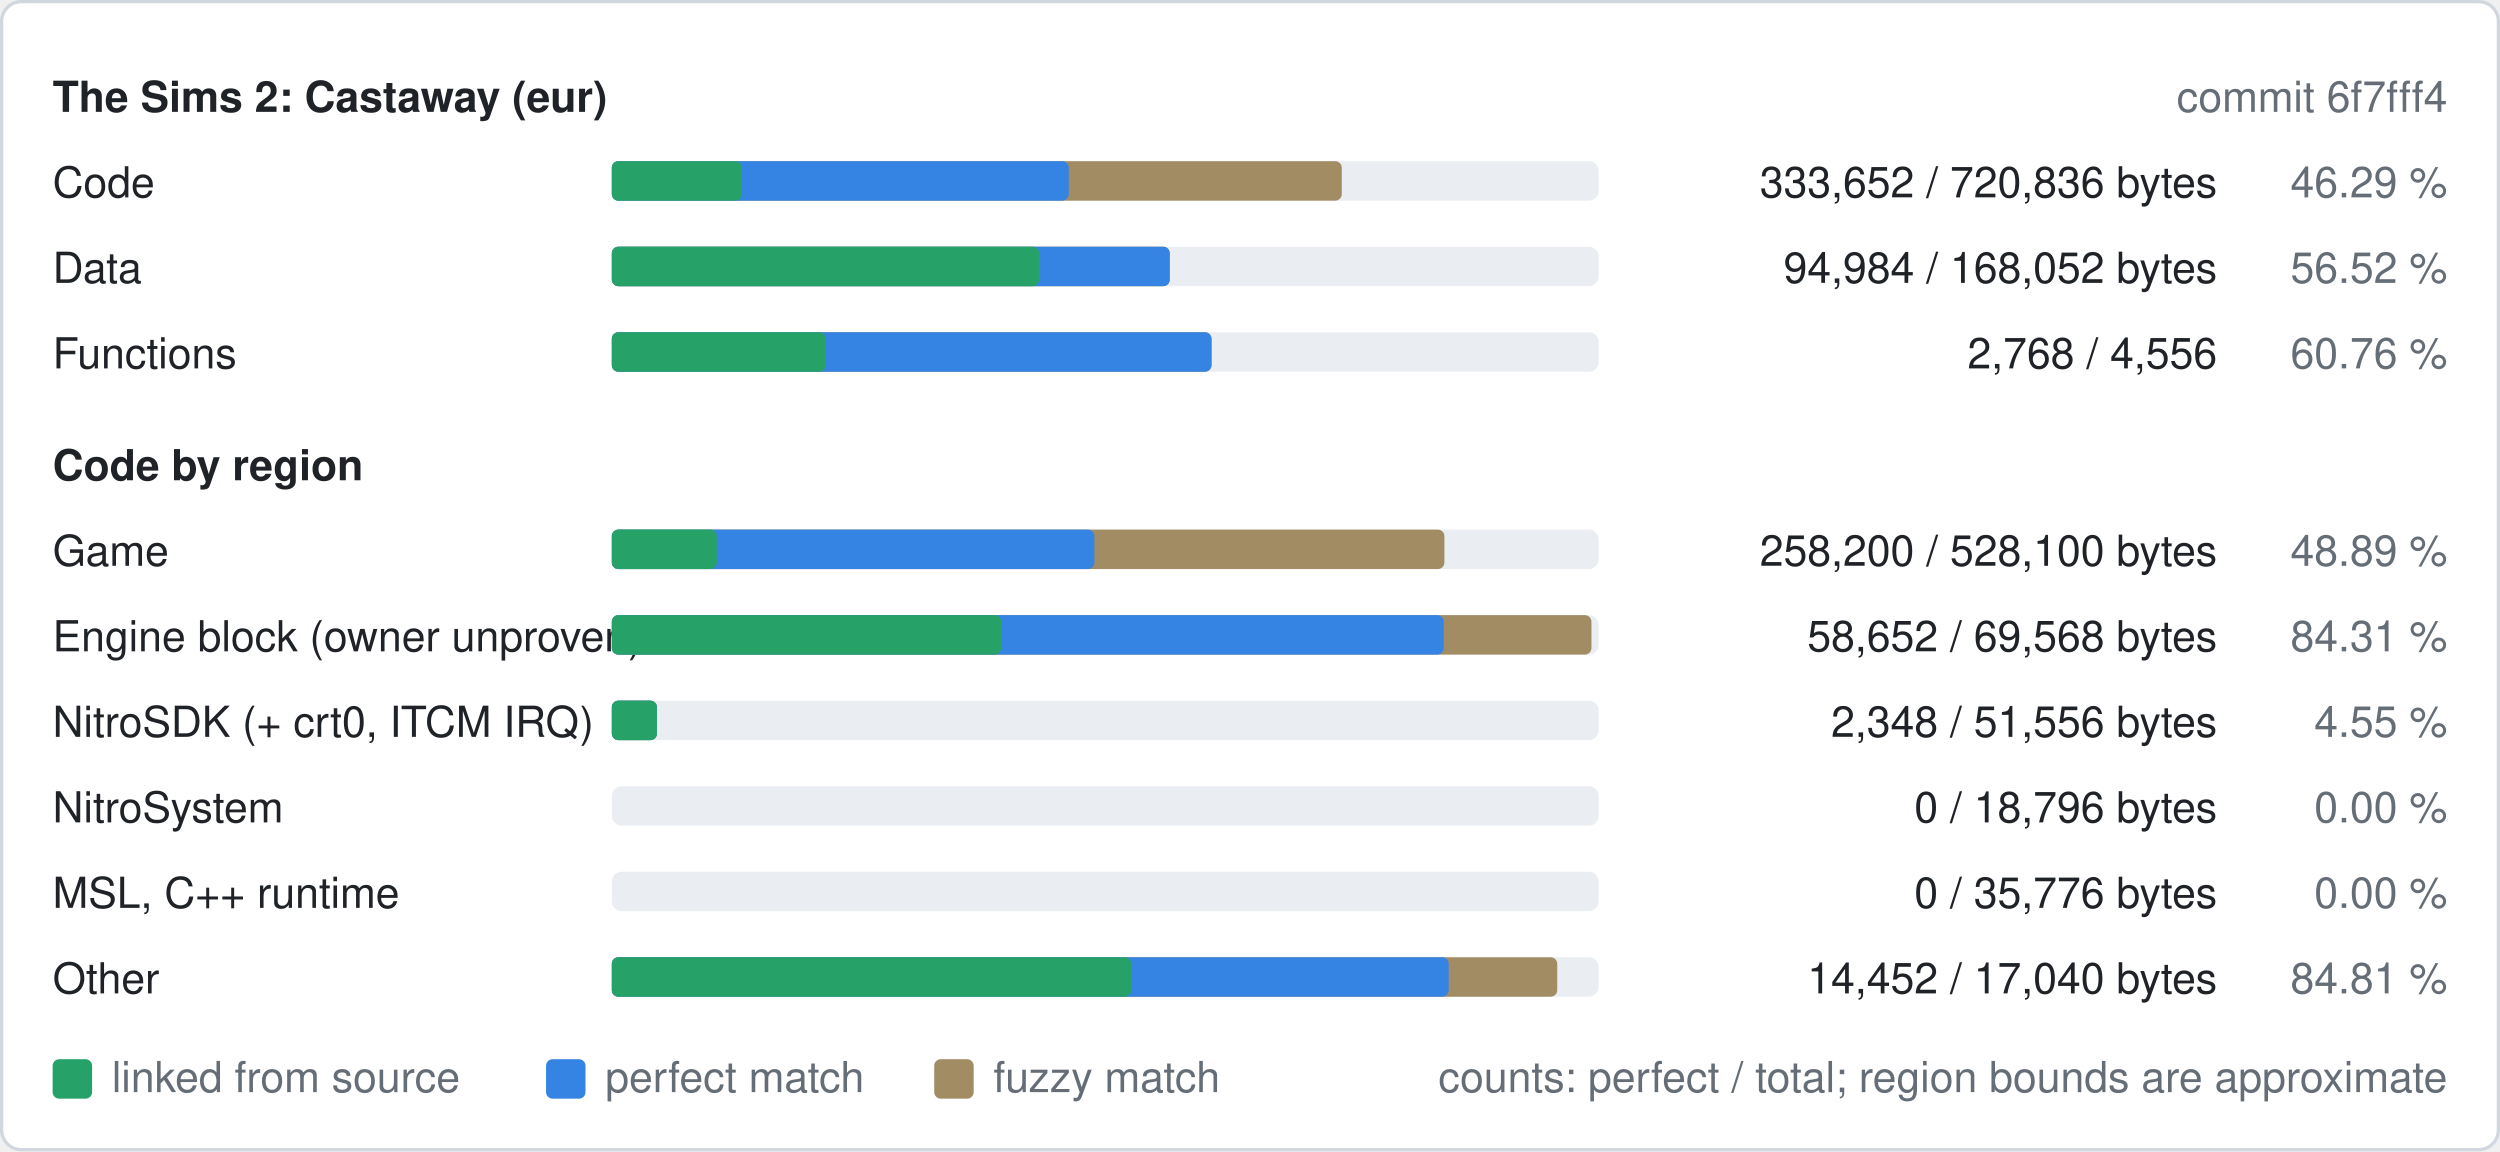
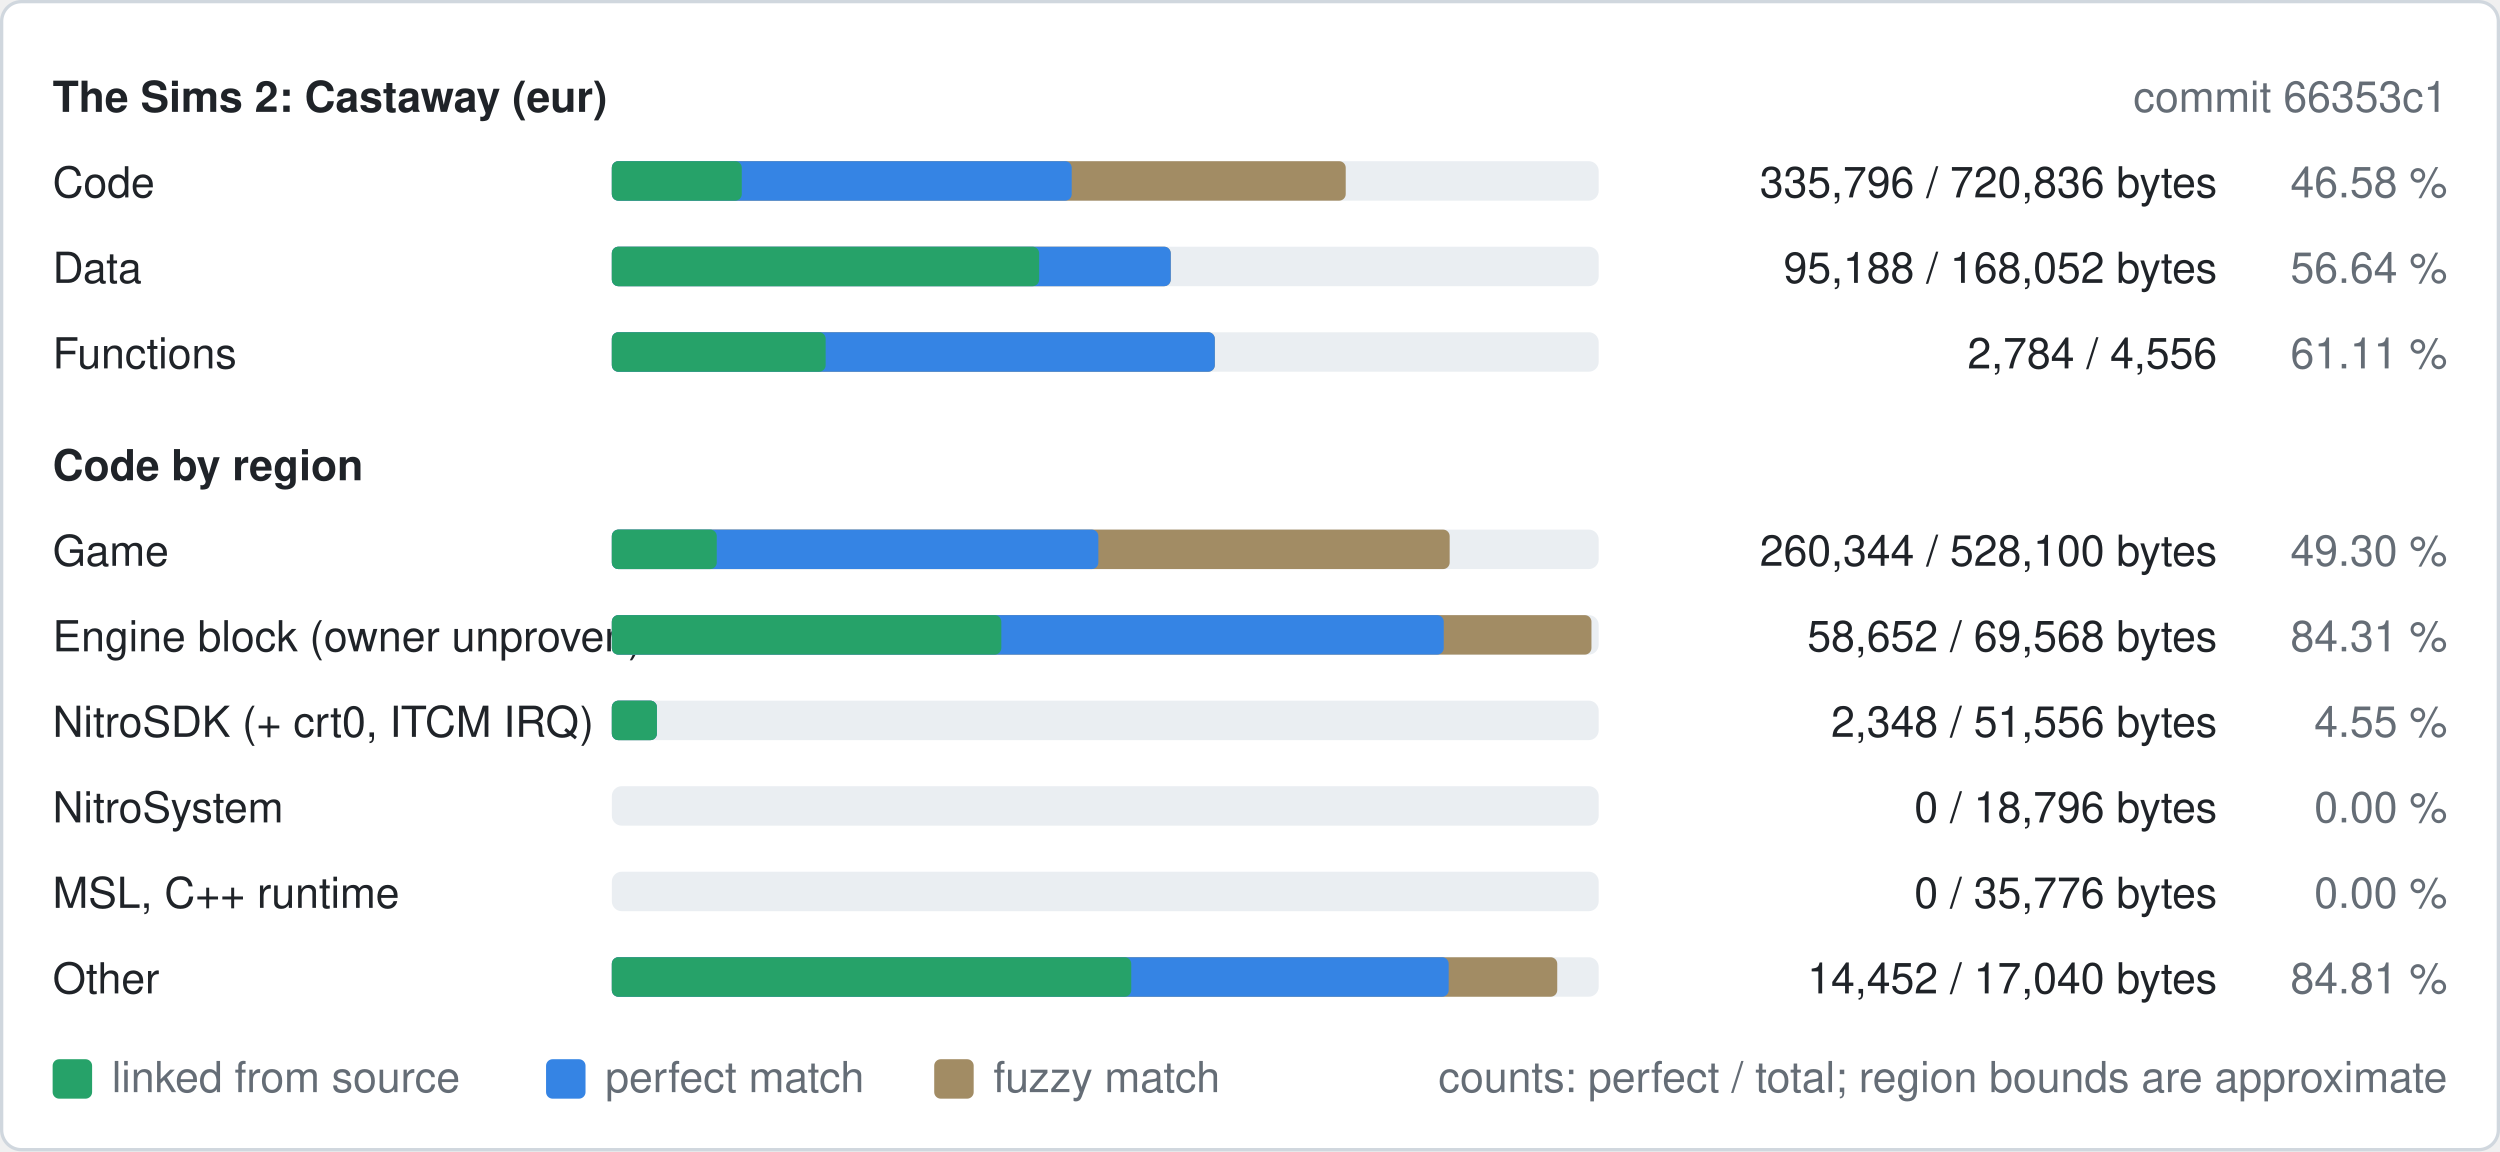
<svg xmlns="http://www.w3.org/2000/svg" width="760" height="350" viewBox="0 0 760 350" role="img" aria-label="Decompilation progress of eur">
  <style>
text{font-family:-apple-system,BlinkMacSystemFont,"Segoe UI",Helvetica,Arial,sans-serif;font-size:13px}
.b{font-weight:600}
.bg{fill:#ffffff;stroke:#d0d7de}.t{fill:#1f2328}.m{fill:#656d76}.track{fill:#eaeef2}.fuzzy{fill:#a28c64}.perfect{fill:#3584e4}.linked{fill:#26a269}
@media (prefers-color-scheme: dark){.bg{fill:#0d1117;stroke:#30363d}.t{fill:#e6edf3}.m{fill:#8d96a0}.track{fill:#21262d}.fuzzy{fill:#a28c64}.perfect{fill:#3584e4}.linked{fill:#2ec27e}}
</style>
  <rect class="bg" x="0.5" y="0.5" width="759" height="349" rx="6" />
  <text class="t b" x="16" y="34">The Sims 2: Castaway (eur)</text>
-   <text class="m" x="744" y="34" text-anchor="end">commit 6f7fff4</text>
+   <text class="m" x="744" y="34" text-anchor="end">commit 66353c1</text>
  <text class="t" x="16" y="60">Code</text>
  <rect class="track" x="186" y="49" width="300" height="12" rx="3" />
-   <rect class="fuzzy" x="186" y="49" width="221.9" height="12" rx="2" />
-   <rect class="perfect" x="186" y="49" width="138.9" height="12" rx="2" />
+   <rect class="fuzzy" x="186" y="49" width="223.1" height="12" rx="2" />
+   <rect class="perfect" x="186" y="49" width="139.8" height="12" rx="2" />
  <rect class="linked" x="186" y="49" width="39.5" height="12" rx="2" />
-   <text class="t" x="674" y="60" text-anchor="end">333,652 / 720,836 bytes</text>
-   <text class="m" x="744" y="60" text-anchor="end">46.29 %</text>
+   <text class="t" x="674" y="60" text-anchor="end">335,796 / 720,836 bytes</text>
+   <text class="m" x="744" y="60" text-anchor="end">46.58 %</text>
  <text class="t" x="16" y="86">Data</text>
  <rect class="track" x="186" y="75" width="300" height="12" rx="3" />
-   <rect class="fuzzy" x="186" y="75" width="169.6" height="12" rx="2" />
-   <rect class="perfect" x="186" y="75" width="169.6" height="12" rx="2" />
+   <rect class="fuzzy" x="186" y="75" width="169.9" height="12" rx="2" />
+   <rect class="perfect" x="186" y="75" width="169.9" height="12" rx="2" />
  <rect class="linked" x="186" y="75" width="129.9" height="12" rx="2" />
-   <text class="t" x="674" y="86" text-anchor="end">94,984 / 168,052 bytes</text>
-   <text class="m" x="744" y="86" text-anchor="end">56.52 %</text>
+   <text class="t" x="674" y="86" text-anchor="end">95,188 / 168,052 bytes</text>
+   <text class="m" x="744" y="86" text-anchor="end">56.64 %</text>
  <text class="t" x="16" y="112">Functions</text>
  <rect class="track" x="186" y="101" width="300" height="12" rx="3" />
-   <rect class="fuzzy" x="186" y="101" width="182.3" height="12" rx="2" />
-   <rect class="perfect" x="186" y="101" width="182.3" height="12" rx="2" />
+   <rect class="fuzzy" x="186" y="101" width="183.3" height="12" rx="2" />
+   <rect class="perfect" x="186" y="101" width="183.3" height="12" rx="2" />
  <rect class="linked" x="186" y="101" width="65.0" height="12" rx="2" />
-   <text class="t" x="674" y="112" text-anchor="end">2,768 / 4,556</text>
-   <text class="m" x="744" y="112" text-anchor="end">60.76 %</text>
+   <text class="t" x="674" y="112" text-anchor="end">2,784 / 4,556</text>
+   <text class="m" x="744" y="112" text-anchor="end">61.11 %</text>
  <text class="t b" x="16" y="146">Code by region</text>
  <text class="t" x="16" y="172">Game</text>
  <rect class="track" x="186" y="161" width="300" height="12" rx="3" />
-   <rect class="fuzzy" x="186" y="161" width="253.1" height="12" rx="2" />
-   <rect class="perfect" x="186" y="161" width="146.7" height="12" rx="2" />
+   <rect class="fuzzy" x="186" y="161" width="254.7" height="12" rx="2" />
+   <rect class="perfect" x="186" y="161" width="147.9" height="12" rx="2" />
  <rect class="linked" x="186" y="161" width="31.9" height="12" rx="2" />
-   <text class="t" x="674" y="172" text-anchor="end">258,200 / 528,100 bytes</text>
-   <text class="m" x="744" y="172" text-anchor="end">48.89 %</text>
+   <text class="t" x="674" y="172" text-anchor="end">260,344 / 528,100 bytes</text>
+   <text class="m" x="744" y="172" text-anchor="end">49.30 %</text>
  <text class="t" x="16" y="198">Engine block (owner unproven)</text>
  <rect class="track" x="186" y="187" width="300" height="12" rx="3" />
  <rect class="fuzzy" x="186" y="187" width="297.8" height="12" rx="2" />
  <rect class="perfect" x="186" y="187" width="252.9" height="12" rx="2" />
  <rect class="linked" x="186" y="187" width="118.4" height="12" rx="2" />
  <text class="t" x="674" y="198" text-anchor="end">58,652 / 69,568 bytes</text>
  <text class="m" x="744" y="198" text-anchor="end">84.31 %</text>
  <text class="t" x="16" y="224">NitroSDK (+ crt0, ITCM IRQ)</text>
  <rect class="track" x="186" y="213" width="300" height="12" rx="3" />
  <rect class="fuzzy" x="186" y="213" width="13.7" height="12" rx="2" />
  <rect class="perfect" x="186" y="213" width="13.7" height="12" rx="2" />
  <rect class="linked" x="186" y="213" width="13.7" height="12" rx="2" />
  <text class="t" x="674" y="224" text-anchor="end">2,348 / 51,556 bytes</text>
  <text class="m" x="744" y="224" text-anchor="end">4.55 %</text>
  <text class="t" x="16" y="250">NitroSystem</text>
  <rect class="track" x="186" y="239" width="300" height="12" rx="3" />
  <text class="t" x="674" y="250" text-anchor="end">0 / 18,796 bytes</text>
  <text class="m" x="744" y="250" text-anchor="end">0.00 %</text>
  <text class="t" x="16" y="276">MSL, C++ runtime</text>
  <rect class="track" x="186" y="265" width="300" height="12" rx="3" />
  <text class="t" x="674" y="276" text-anchor="end">0 / 35,776 bytes</text>
  <text class="m" x="744" y="276" text-anchor="end">0.00 %</text>
  <text class="t" x="16" y="302">Other</text>
  <rect class="track" x="186" y="291" width="300" height="12" rx="3" />
  <rect class="fuzzy" x="186" y="291" width="287.4" height="12" rx="2" />
  <rect class="perfect" x="186" y="291" width="254.4" height="12" rx="2" />
  <rect class="linked" x="186" y="291" width="157.9" height="12" rx="2" />
  <text class="t" x="674" y="302" text-anchor="end">14,452 / 17,040 bytes</text>
  <text class="m" x="744" y="302" text-anchor="end">84.81 %</text>
  <rect class="linked" x="16" y="322" width="12" height="12" rx="2" />
  <text class="m" x="34" y="332">linked from source</text>
  <rect class="perfect" x="166" y="322" width="12" height="12" rx="2" />
  <text class="m" x="184" y="332">perfect match</text>
  <rect class="fuzzy" x="284" y="322" width="12" height="12" rx="2" />
  <text class="m" x="302" y="332">fuzzy match</text>
  <text class="m" x="744" y="332" text-anchor="end">counts: perfect / total; region bounds are approximate</text>
</svg>
